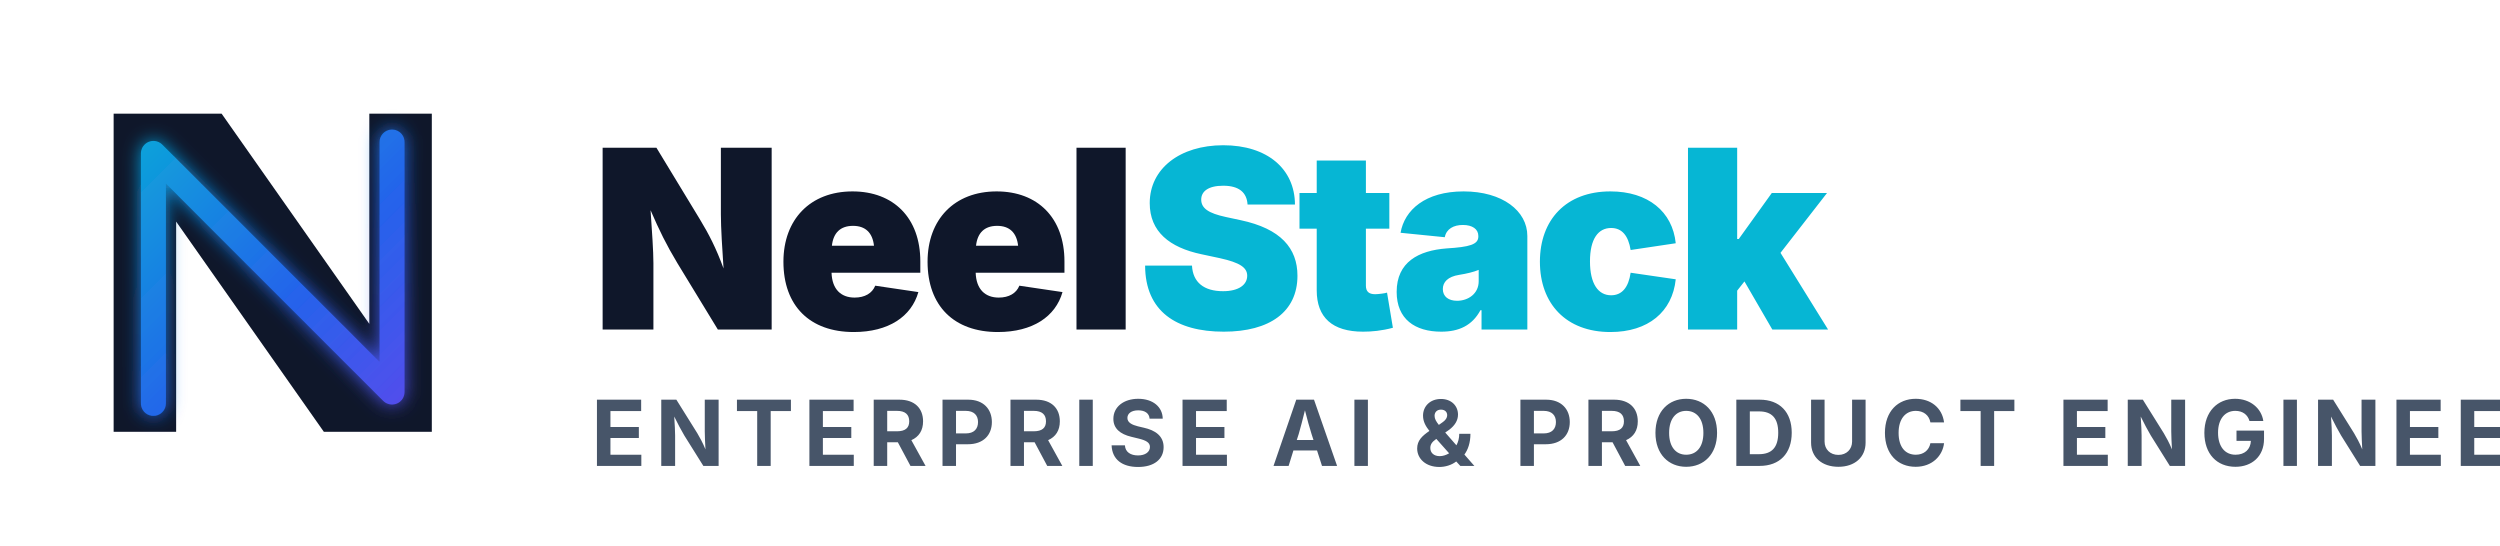
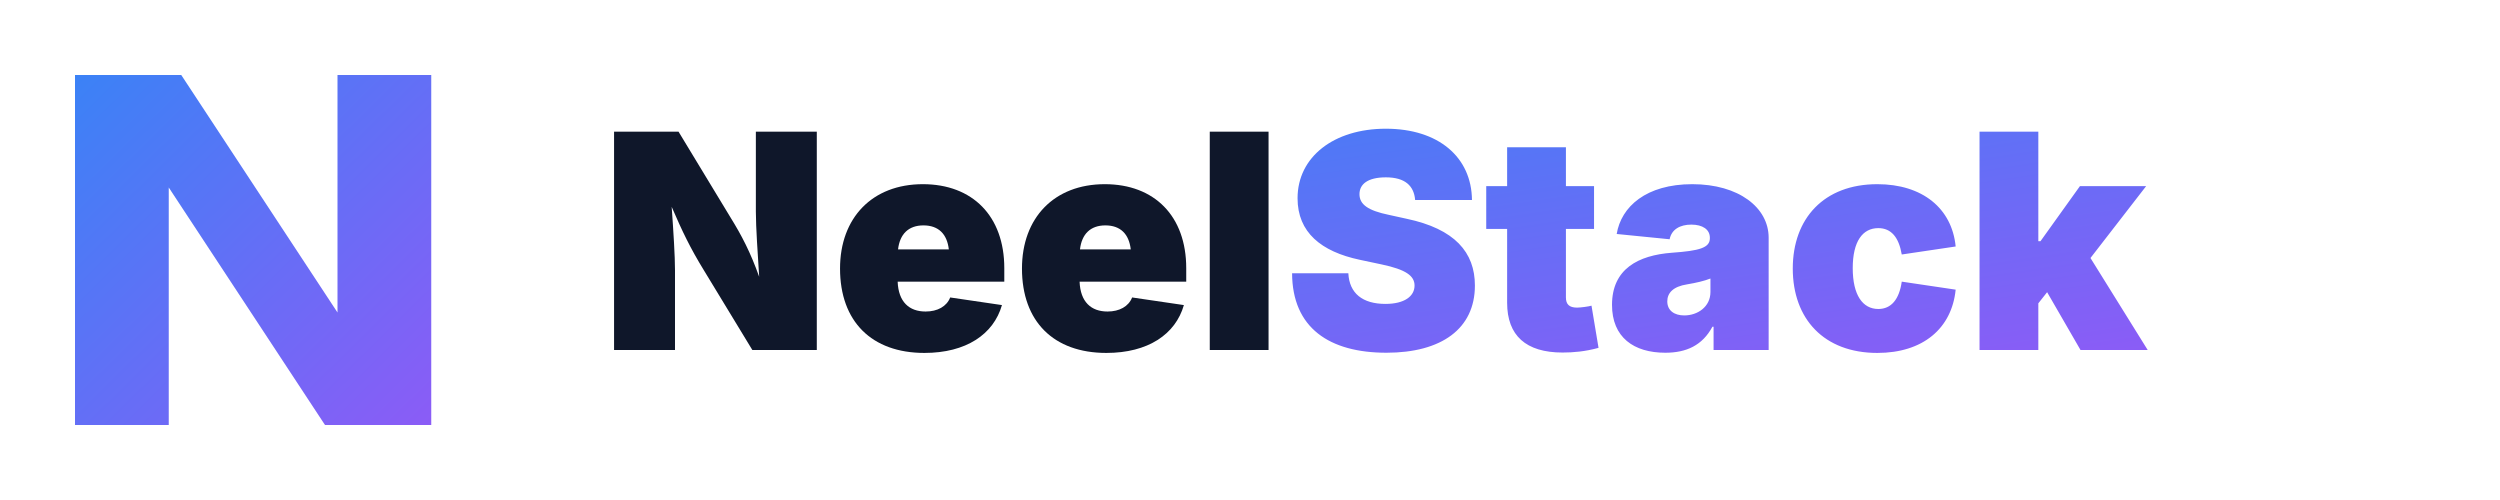
- <svg xmlns="http://www.w3.org/2000/svg" width="220" height="48" viewBox="0 0 220 48" fill="none">
+ <svg xmlns="http://www.w3.org/2000/svg" width="200" height="40" viewBox="0 0 200 40" fill="none">
  <defs>
-     <linearGradient id="ll-unified-grad" x1="4" y1="4" x2="40" y2="40" gradientUnits="userSpaceOnUse">
-       <stop offset="0%" stop-color="#06b6d4" />
-       <stop offset="50%" stop-color="#2563eb" />
-       <stop offset="100%" stop-color="#7c3aed" />
+     <linearGradient id="neelstack-bv-grad" x1="0%" y1="0%" x2="100%" y2="100%">
+       <stop offset="0%" stop-color="#3B82F6" />
+       <stop offset="100%" stop-color="#8B5CF6" />
    </linearGradient>
-     <filter id="ll-glow-filter" x="-20%" y="-20%" width="140%" height="140%">
-       <feGaussianBlur stdDeviation="0.8" result="blur" />
-       <feMerge>
-         <feMergeNode in="blur" />
-         <feMergeNode in="SourceGraphic" />
-       </feMerge>
-     </filter>
  </defs>
-   <g transform="translate(4, 4)">
-     <path d="M 6 6 H 15.5 L 28.5 24.5 V 6 H 34 V 34 H 24.5 L 11.5 15.5 V 34 H 6 V 6 Z" fill="#0f172a" />
-     <path d="M 9.5 31.5 V 9.5 L 30.5 30.5 V 8.5" stroke="url(#ll-unified-grad)" stroke-width="2.2" stroke-linecap="round" stroke-linejoin="round" filter="url(#ll-glow-filter)" />
-   </g>
-   <text x="52" y="29" font-family="Plus Jakarta Sans, Inter, sans-serif" font-size="22" font-weight="900" letter-spacing="-0.03em" fill="#0f172a">Neel<tspan fill="#06b6d4">Stack</tspan>
+   <path d="M 6 6 H 14.5 L 27 25 V 6 H 34.5 V 34 H 26 L 13.5 15 V 34 H 6 V 6 Z" fill="url(#neelstack-bv-grad)" />
+   <text x="48" y="28" font-family="Inter, sans-serif" font-weight="900" font-size="24" fill="#0F172A">Neel<tspan fill="url(#neelstack-bv-grad)">Stack</tspan>
  </text>
-   <text x="52" y="41" font-family="Inter, sans-serif" font-size="8" font-weight="700" letter-spacing="0.1em" fill="#475569">ENTERPRISE AI &amp; PRODUCT ENGINEERING</text>
</svg>
